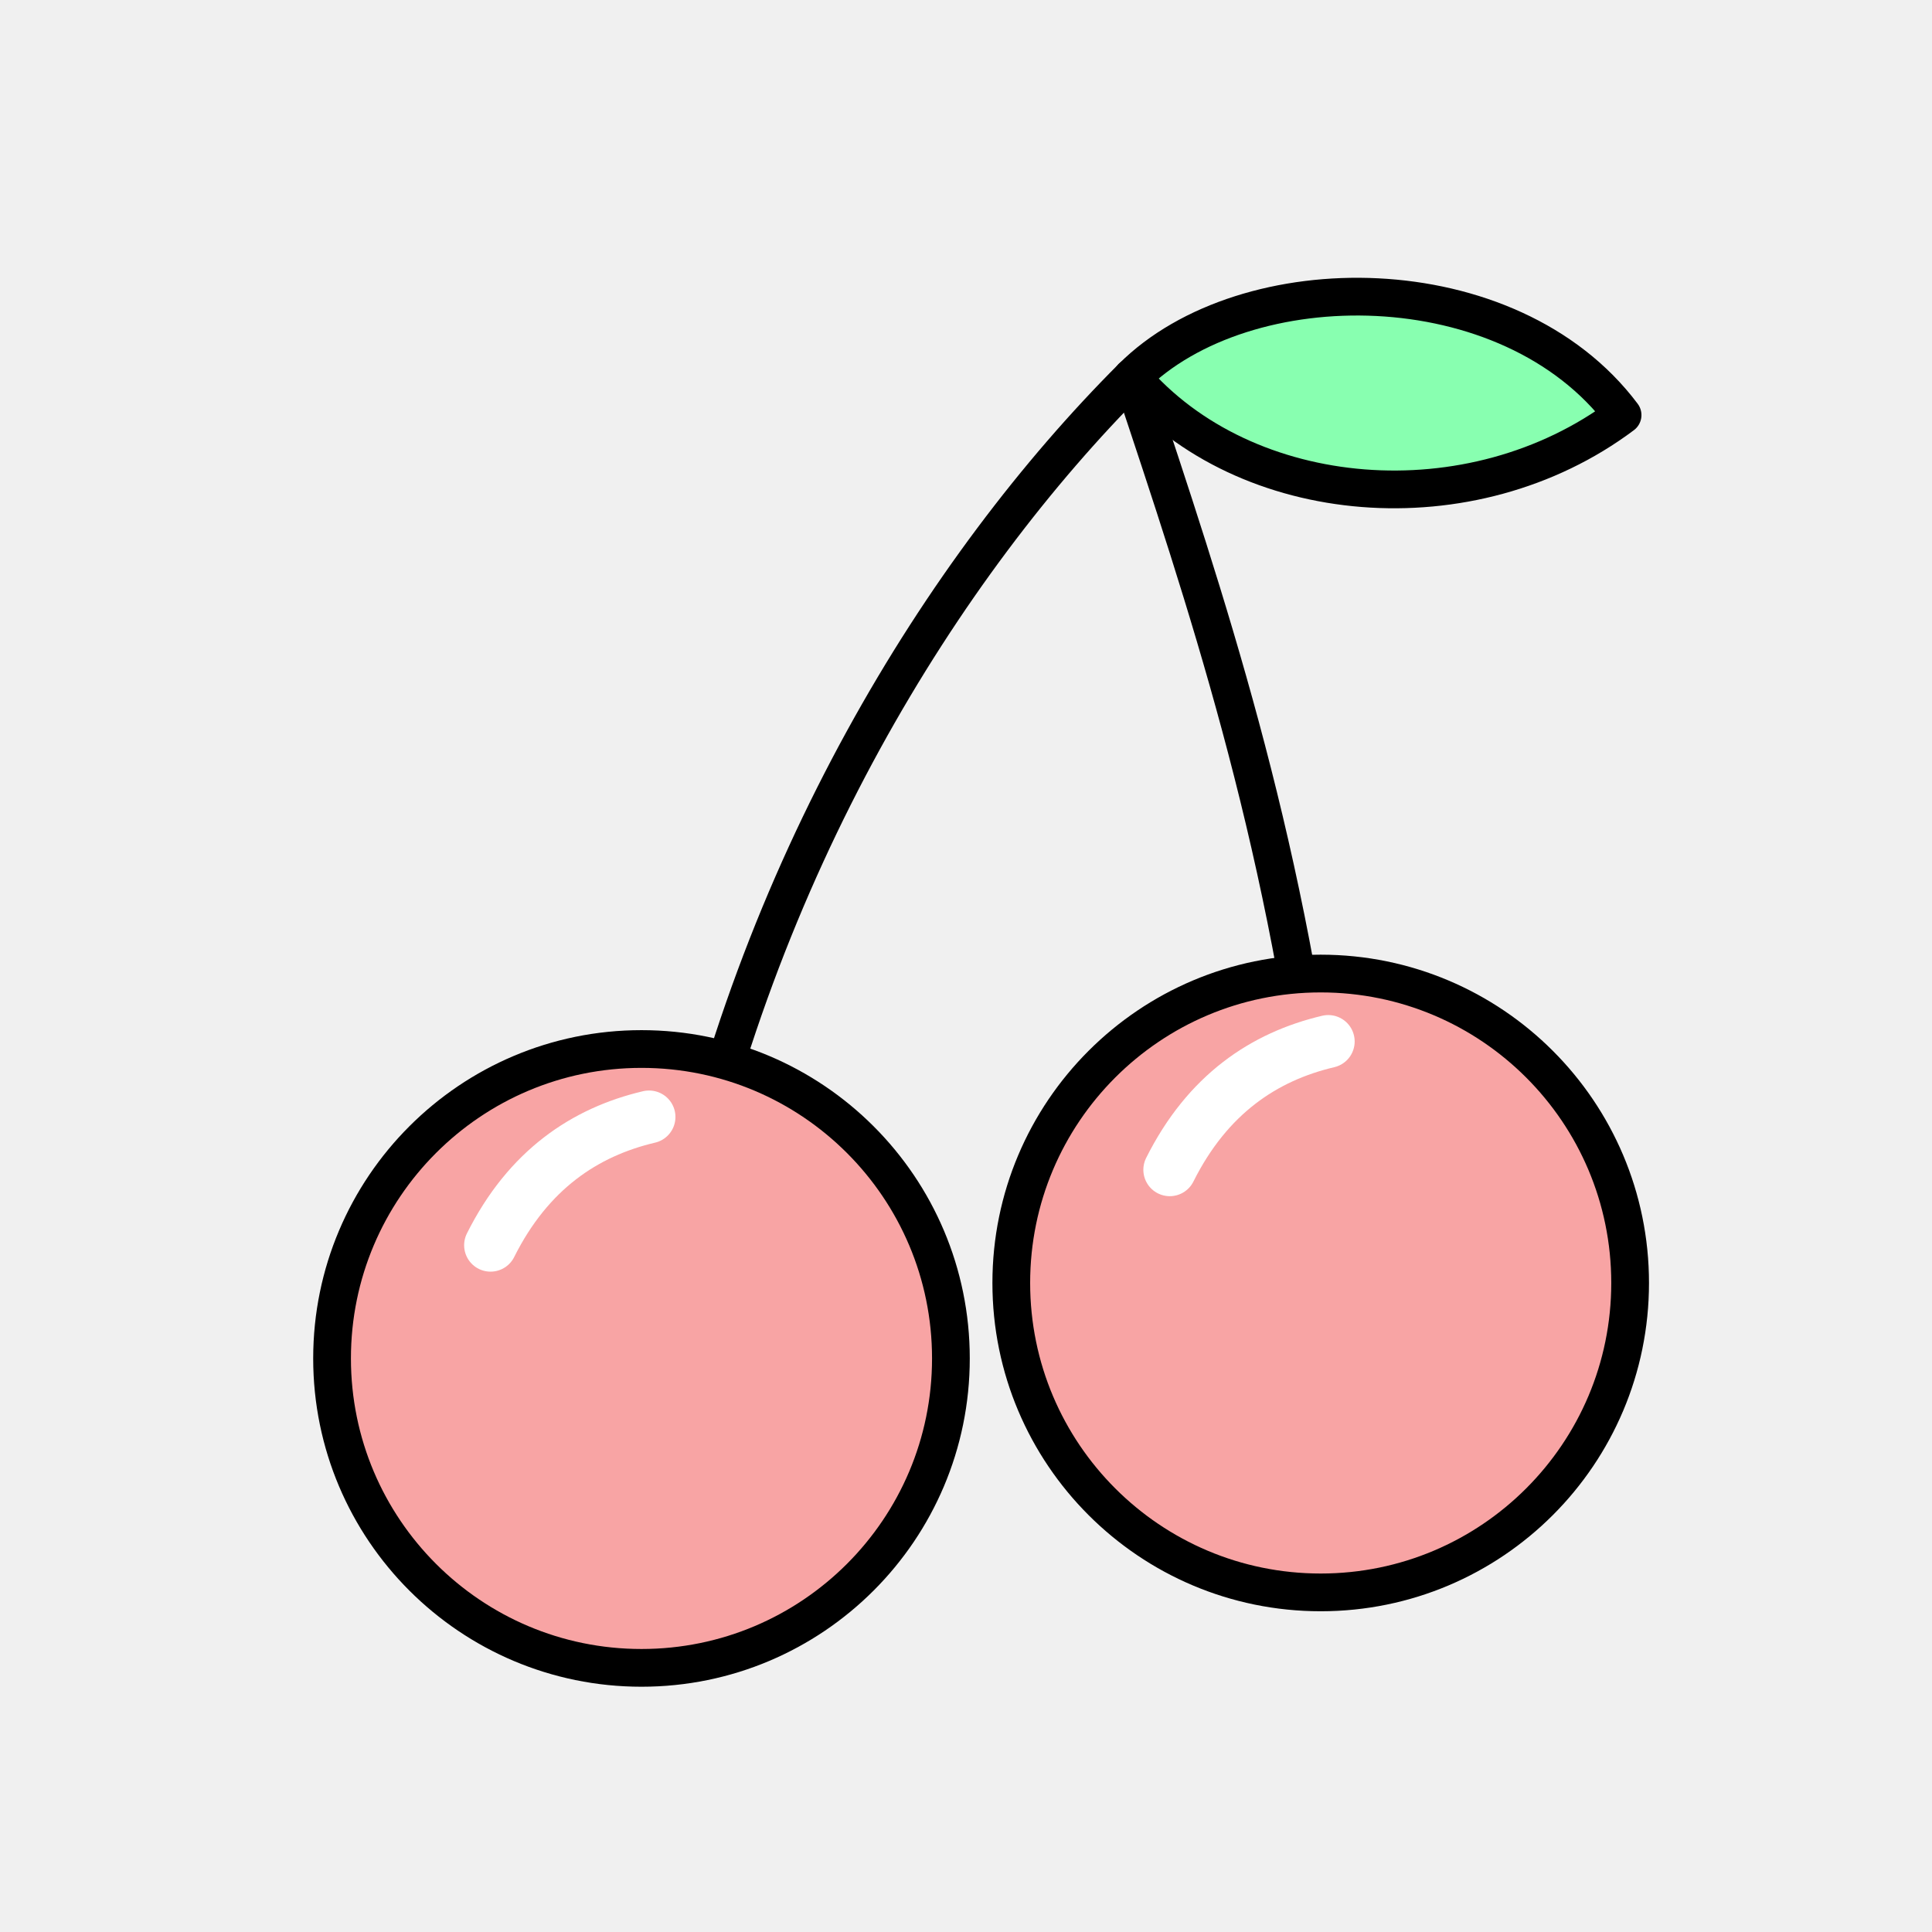
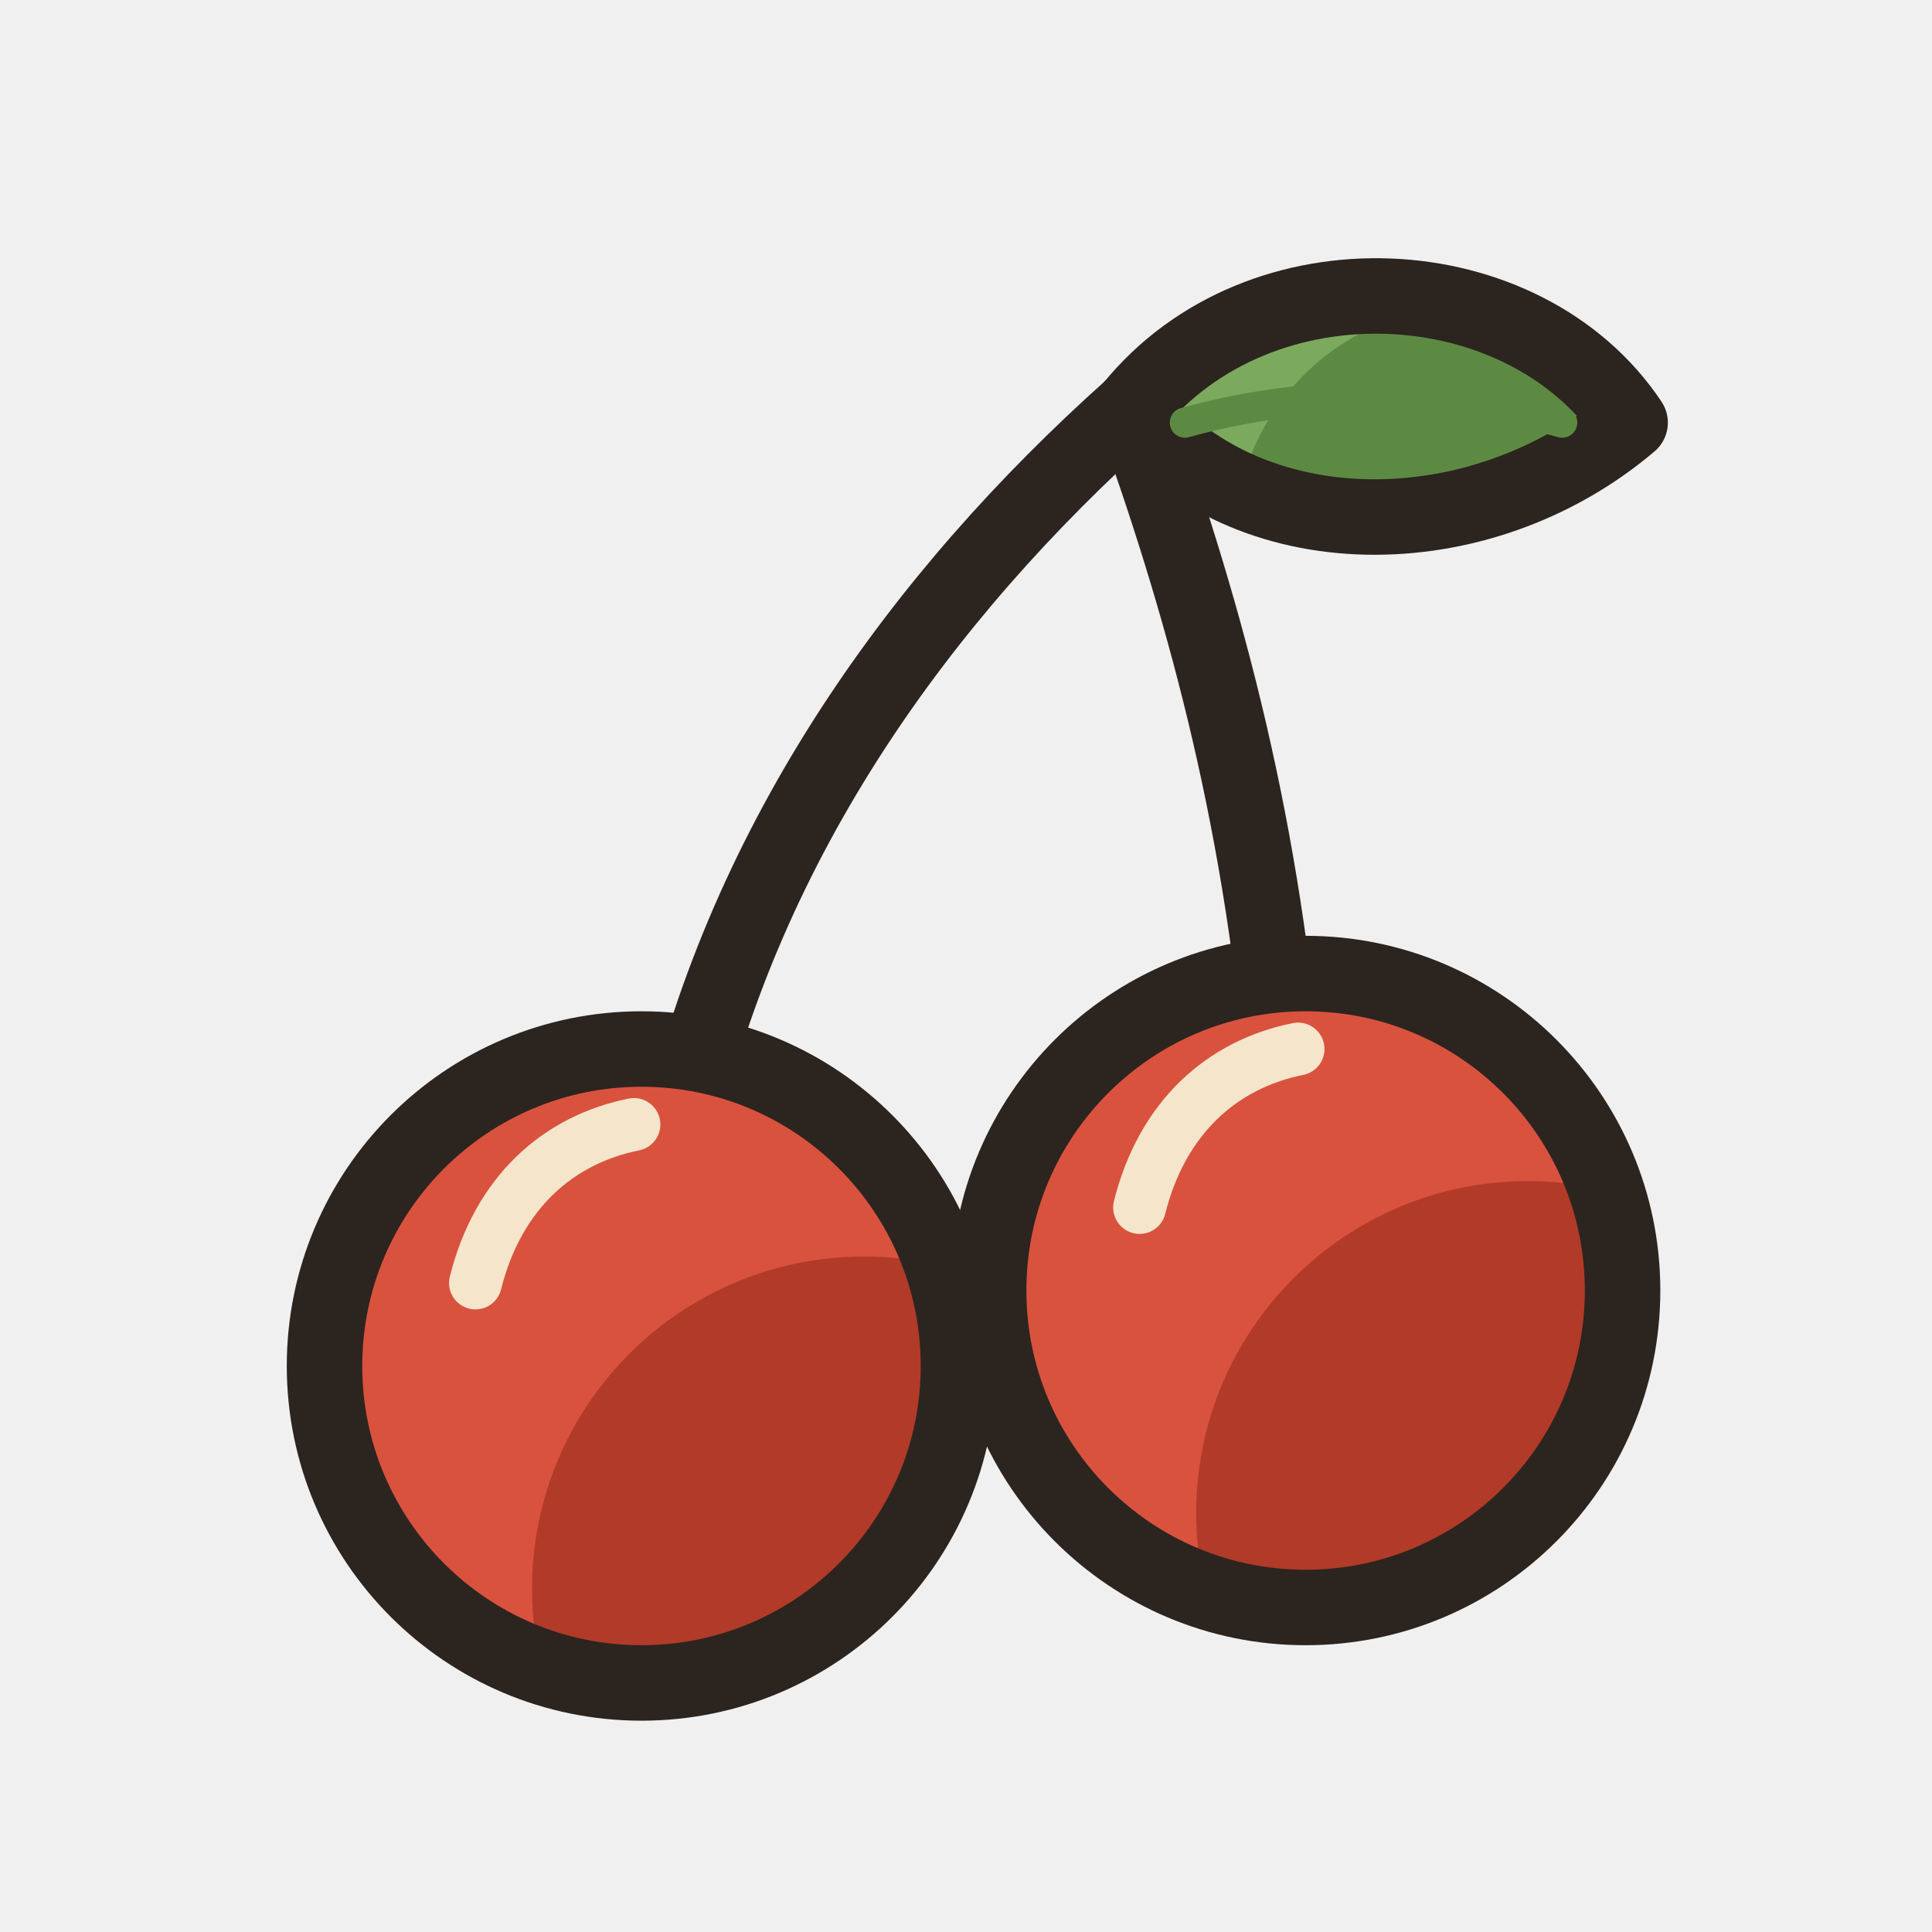
<svg xmlns="http://www.w3.org/2000/svg" width="512" height="512" viewBox="0 0 512 512" fill="none">
-   <path d="M180 330C200 230 250 150 300 100" stroke="black" stroke-width="10" stroke-linejoin="round" stroke-linecap="round" />
-   <path d="M350 300C340 220 320 160 300 100" stroke="black" stroke-width="10" stroke-linejoin="round" stroke-linecap="round" />
-   <path d="M300 100C330 70 400 70 430 110C390 140 330 135 300 100Z" fill="#88FFB0" stroke="black" stroke-width="10" stroke-linejoin="round" stroke-linecap="round" />
-   <circle cx="170" cy="360" r="82" fill="#F8A4A4" stroke="black" stroke-width="10" stroke-linejoin="round" stroke-linecap="round" />
-   <circle cx="350" cy="340" r="82" fill="#F8A4A4" stroke="black" stroke-width="10" stroke-linejoin="round" stroke-linecap="round" />
-   <path d="M130 330C140 310 155 300 172 296" stroke="white" stroke-width="14" stroke-linecap="round" />
-   <path d="M310 310C320 290 335 280 352 276" stroke="white" stroke-width="14" stroke-linecap="round" />
+   <defs>
+     <clipPath id="cherry1">
+       <path d="M300 108C334 66 404 70 432 112C392 146 330 146 300 108Z" />
+     </clipPath>
+     <clipPath id="cherry2">
+       <circle cx="170" cy="362" r="84" />
+     </clipPath>
+     <clipPath id="cherry3">
+       <circle cx="346" cy="342" r="84" />
+     </clipPath>
+   </defs>
+   <path d="M180 300C198 222 244 158 300 108" stroke="#2C241F" stroke-width="20" stroke-linecap="round" stroke-linejoin="round" />
+   <path d="M340 284C334 214 318 158 300 108" stroke="#2C241F" stroke-width="20" stroke-linecap="round" stroke-linejoin="round" />
+   <path d="M300 108C334 66 404 70 432 112C392 146 330 146 300 108Z" fill="#7BAA5E" />
+   <g clip-path="url(#cherry1)">
+     <circle cx="390" cy="144" r="63" fill="#5C8A43" />
+   </g>
+   <path d="M300 108C334 66 404 70 432 112C392 146 330 146 300 108Z" stroke="#2C241F" stroke-width="20" stroke-linejoin="round" />
+   <path d="M314 112C350 102 386 104 414 112" stroke="#5C8A43" stroke-width="8" stroke-linecap="round" stroke-linejoin="round" />
+   <circle cx="170" cy="362" r="84" fill="#D9523E" />
+   <g clip-path="url(#cherry2)">
+     <circle cx="229" cy="421" r="88" fill="#B23A28" />
+   </g>
+   <circle cx="170" cy="362" r="84" stroke="#2C241F" stroke-width="20" stroke-linejoin="round" />
+   <circle cx="346" cy="342" r="84" fill="#D9523E" />
+   <g clip-path="url(#cherry3)">
+     <circle cx="405" cy="401" r="88" fill="#B23A28" />
+   </g>
+   <circle cx="346" cy="342" r="84" stroke="#2C241F" stroke-width="20" stroke-linejoin="round" />
+   <path d="M126 340C132 316 148 302 168 298" stroke="#F4E5CB" stroke-width="14" stroke-linecap="round" />
+   <path d="M302 320C308 296 324 282 344 278" stroke="#F4E5CB" stroke-width="14" stroke-linecap="round" />
</svg>
